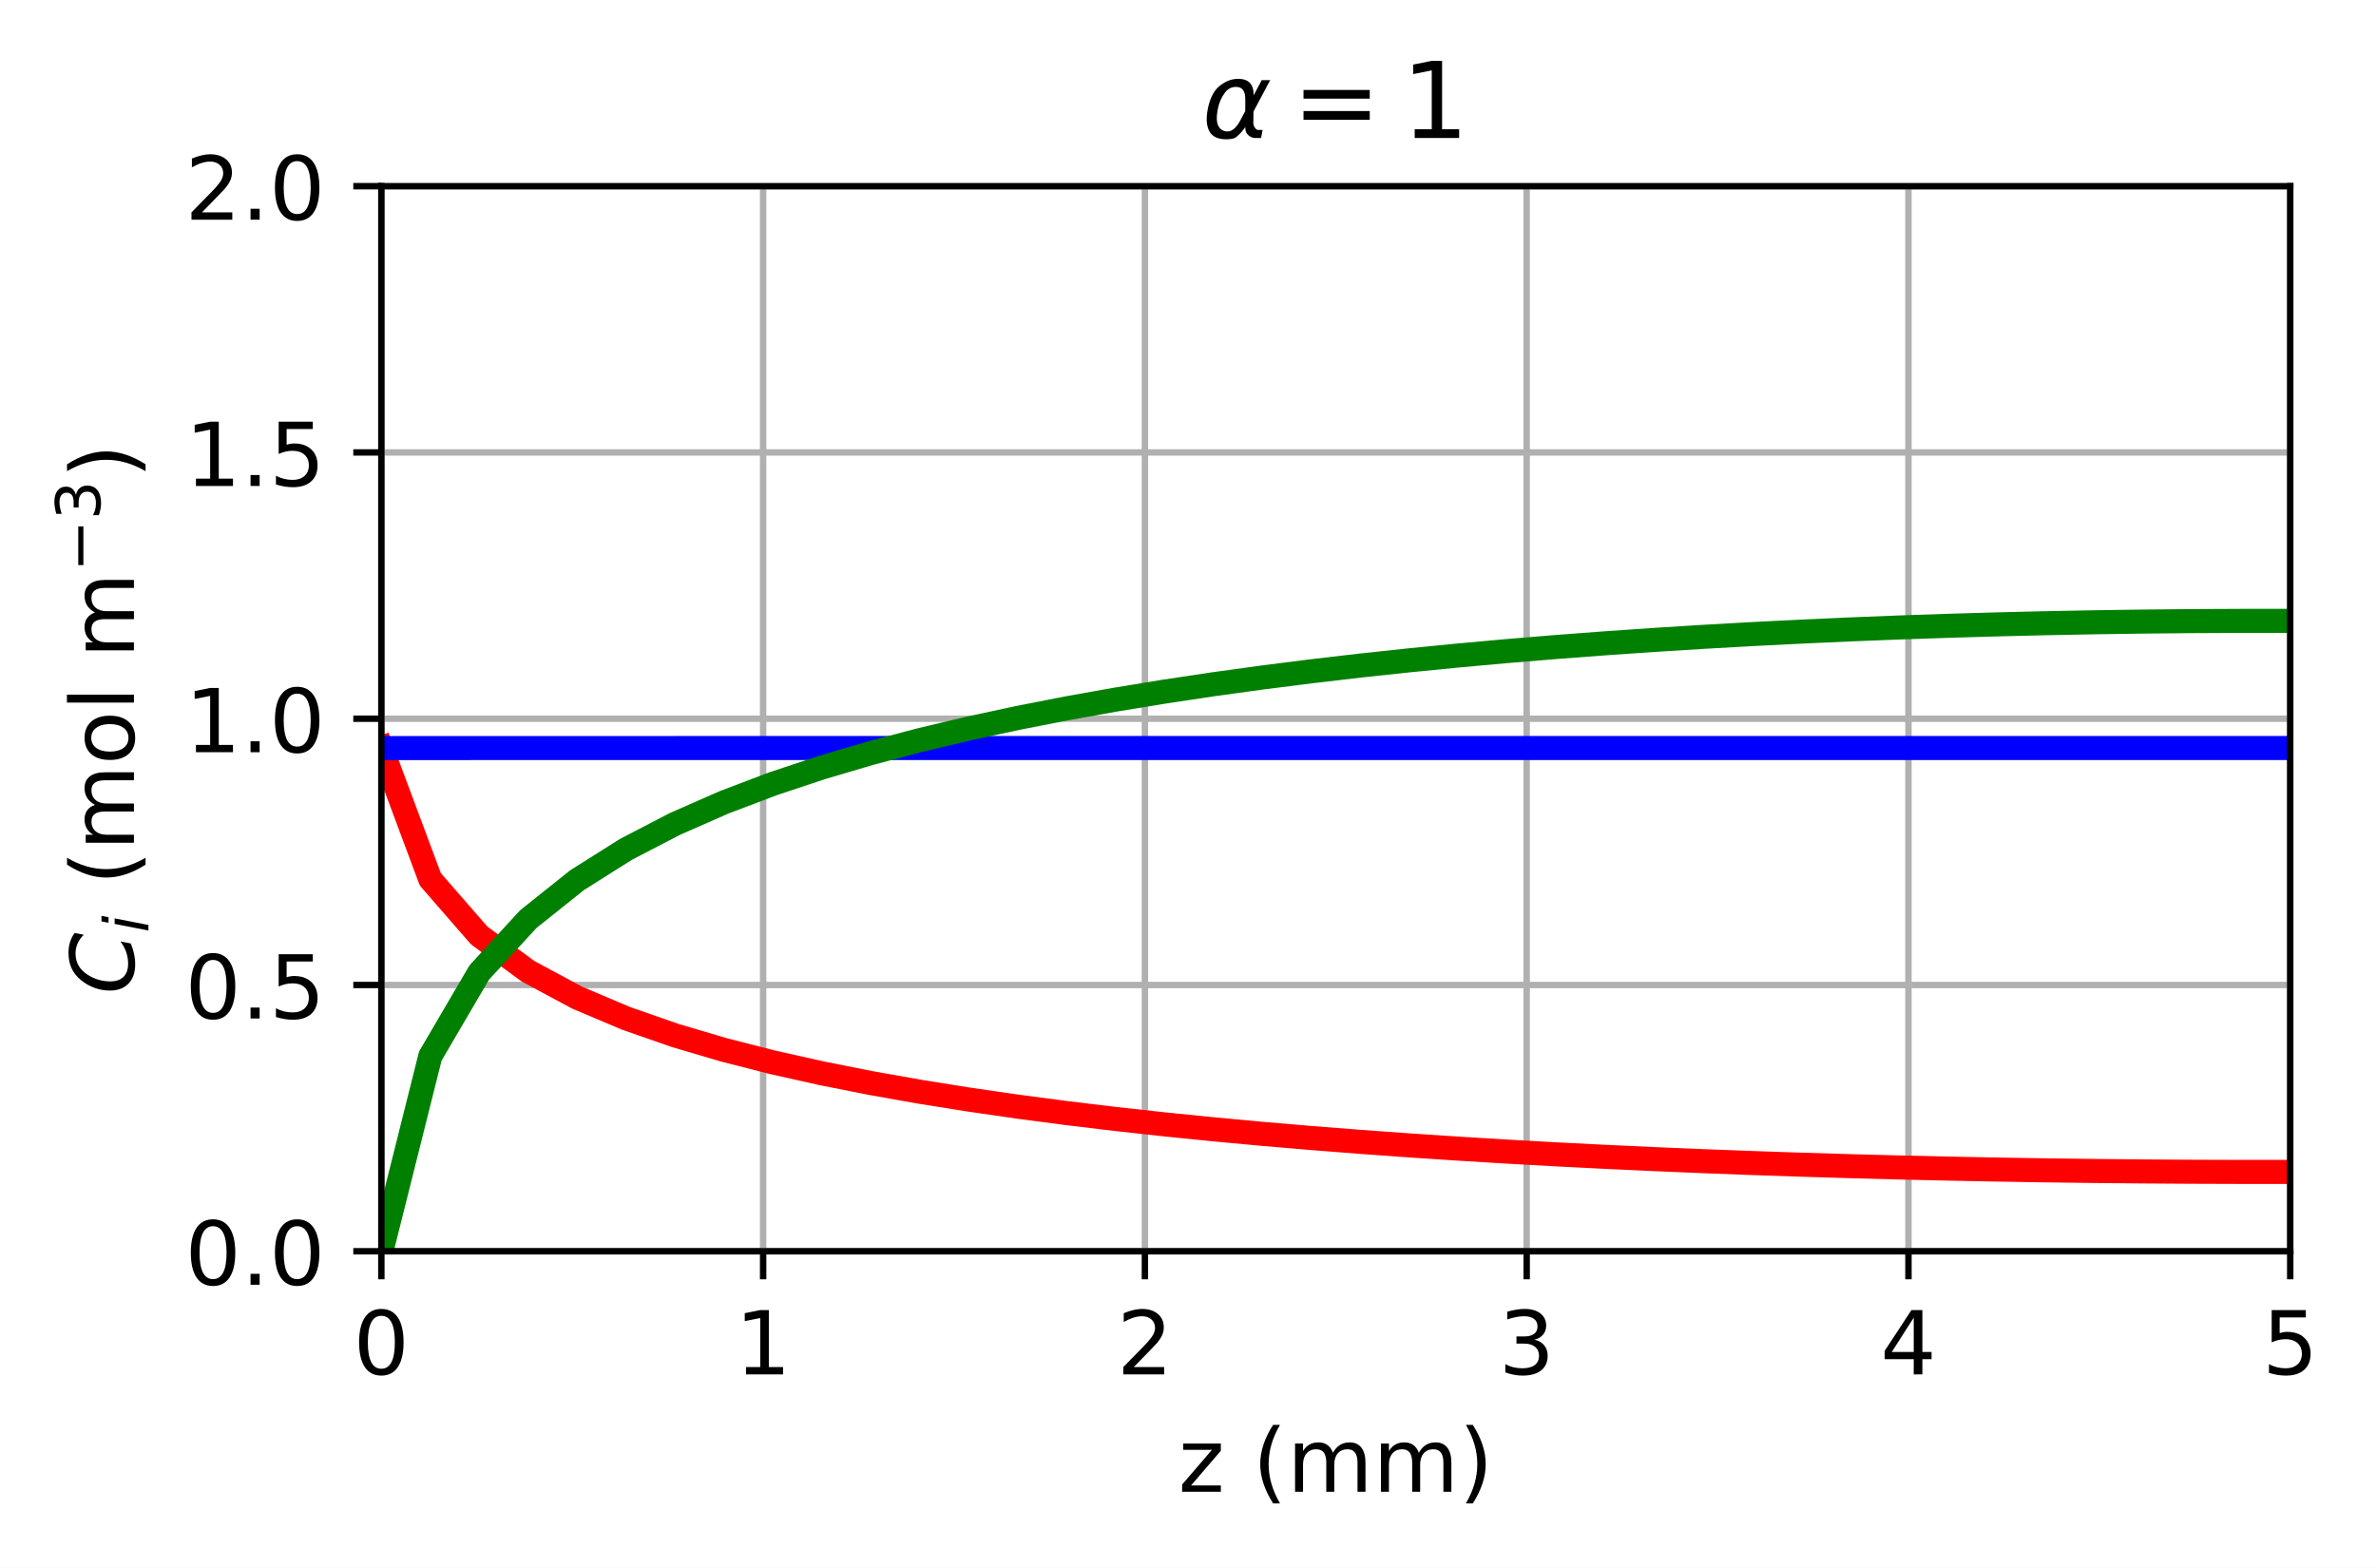
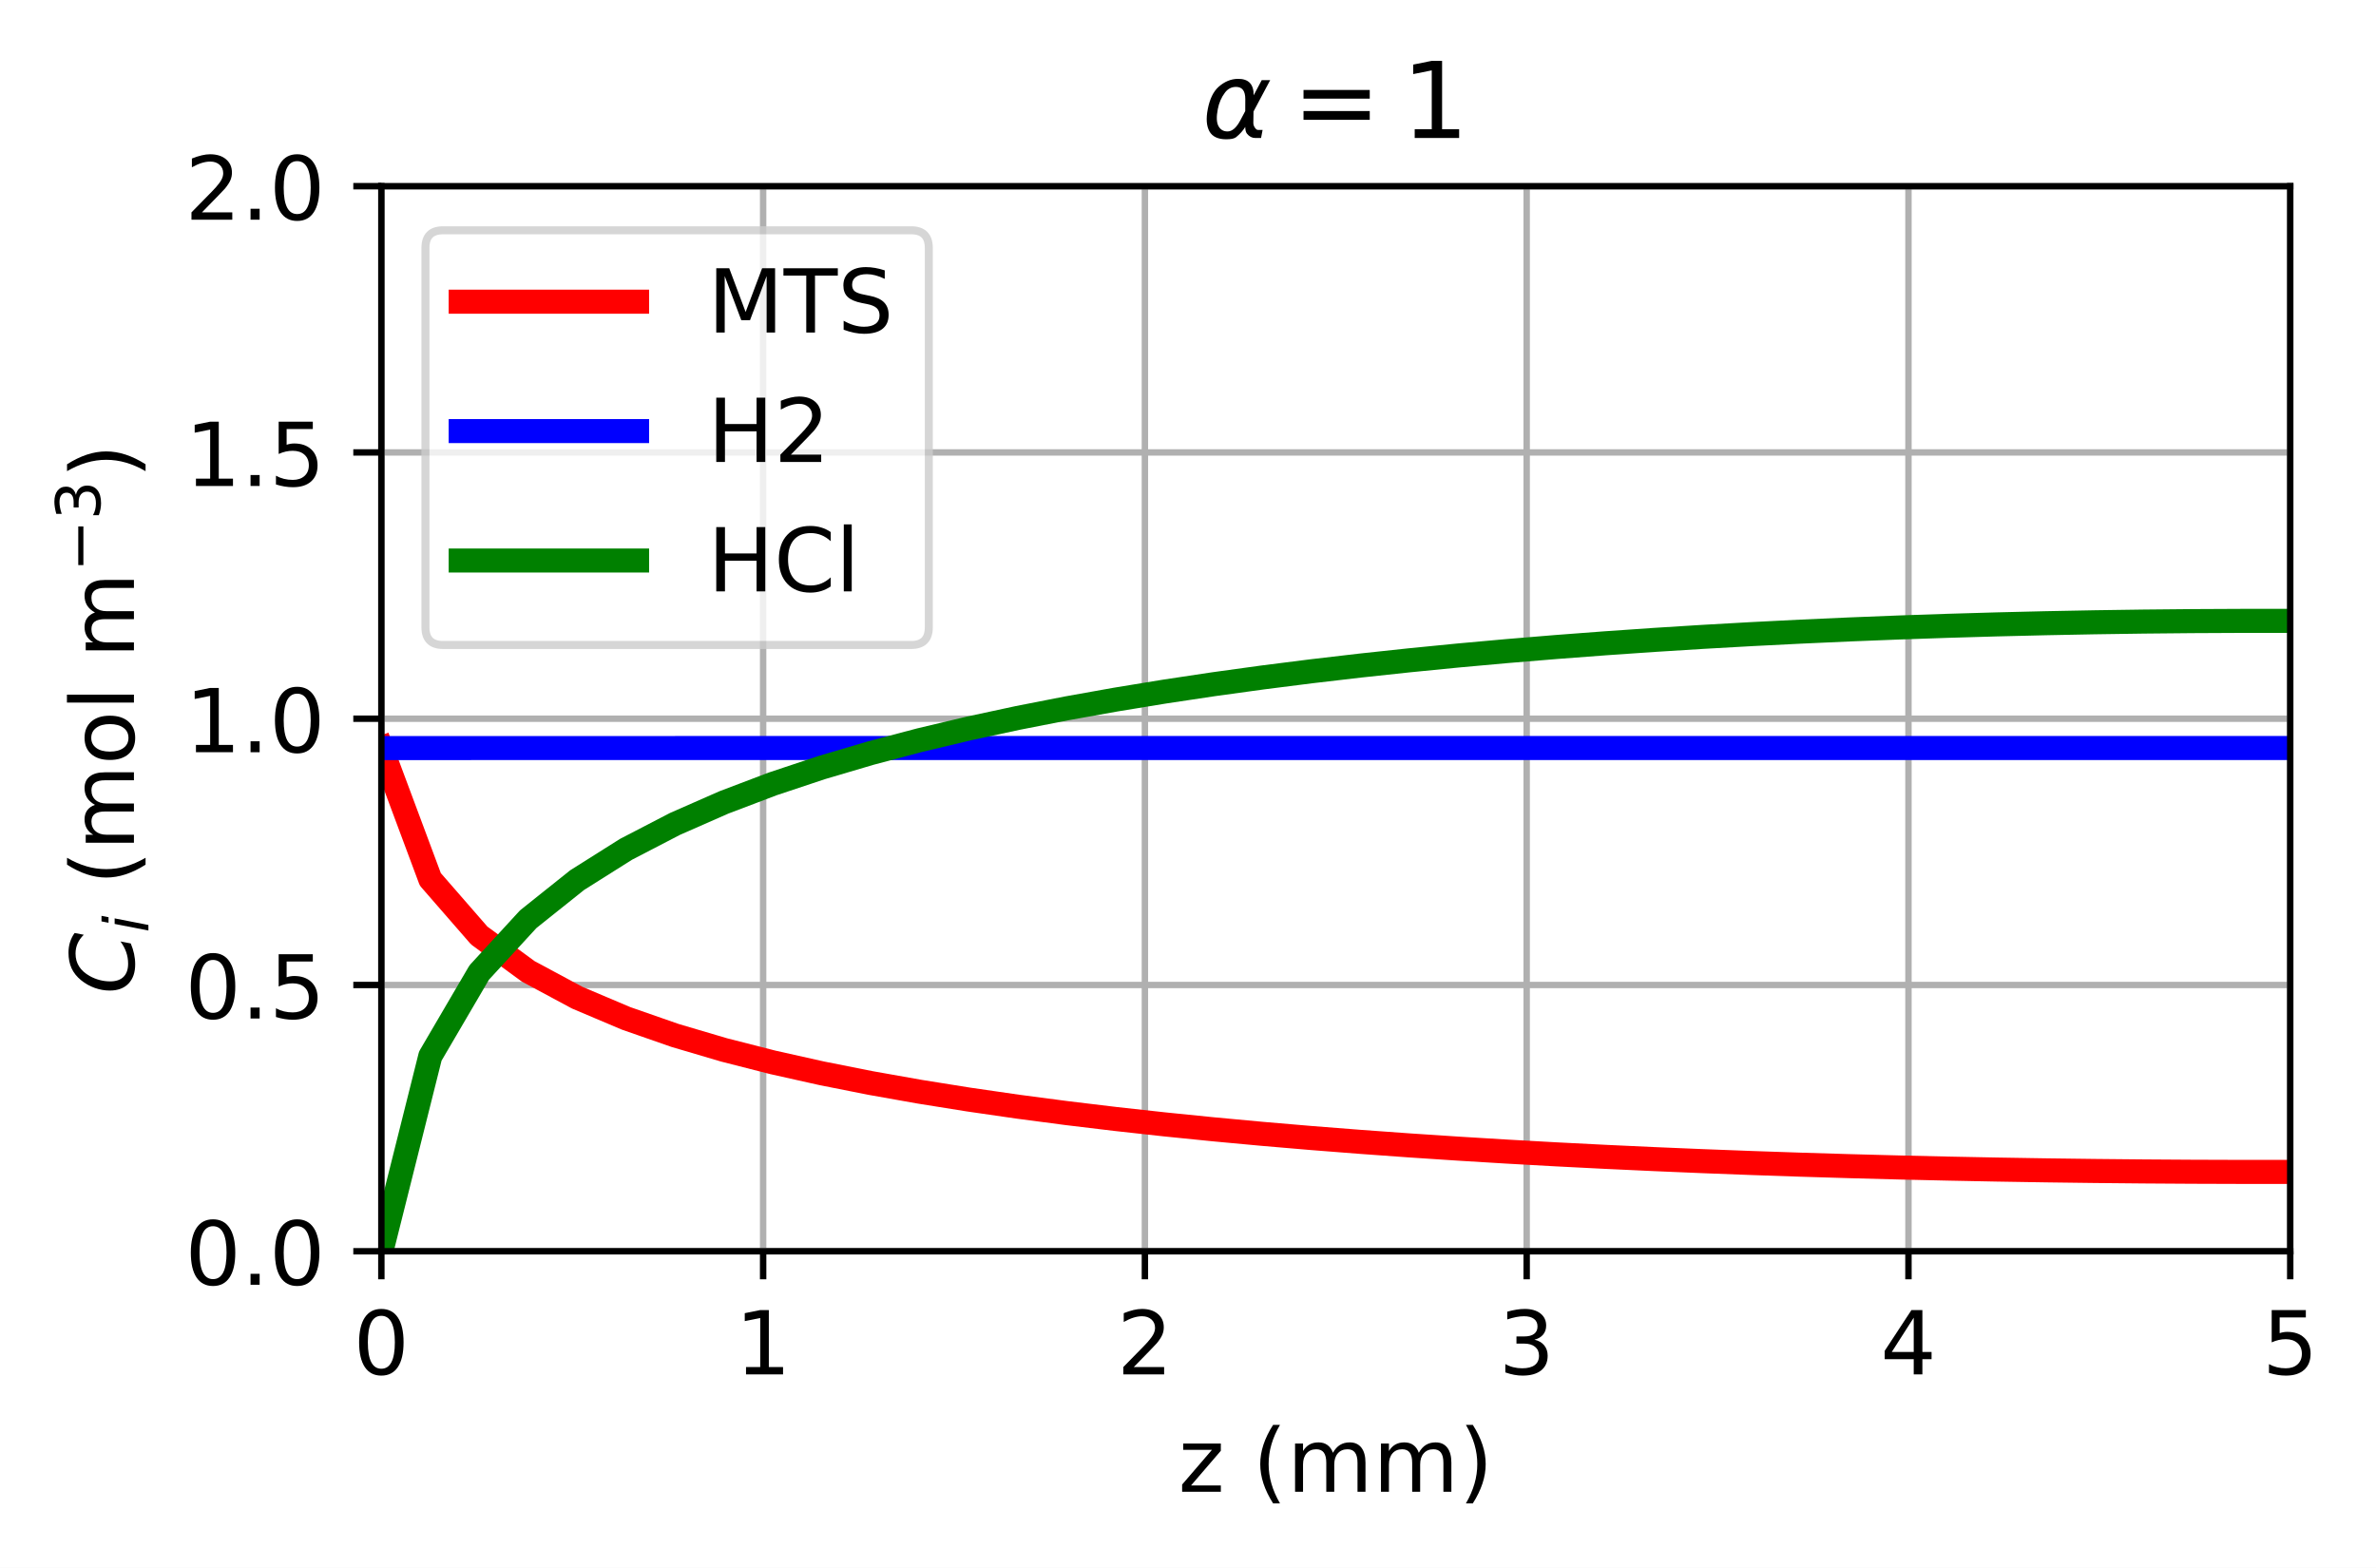
<svg xmlns="http://www.w3.org/2000/svg" xmlns:xlink="http://www.w3.org/1999/xlink" width="296.4pt" height="195.6pt" viewBox="0 0 296.4 195.6" version="1.1">
  <defs>
    <style type="text/css">*{stroke-linejoin: round; stroke-linecap: butt}</style>
  </defs>
  <g id="figure_1">
    <g id="patch_1">
      <path d="M 0 195.6  L 296.4 195.6  L 296.4 0  L 0 0  z " style="fill: #ffffff" />
    </g>
    <g id="axes_1">
      <g id="patch_2">
        <path d="M 47.573 156.108  L 285.7 156.108  L 285.7 23.23  L 47.573 23.23  z " style="fill: #ffffff" />
      </g>
      <g id="matplotlib.axis_1">
        <g id="xtick_1">
          <g id="line2d_1">
-             <path d="M 47.573 156.108  L 47.573 23.23  " clip-path="url(#p58f93572f7)" style="fill: none; stroke: #b0b0b0; stroke-width: 0.8; stroke-linecap: square" />
+             <path d="M 47.573 156.108  L 47.573 23.23  " clip-path="url(#pc011fcfd4c)" style="fill: none; stroke: #b0b0b0; stroke-width: 0.8; stroke-linecap: square" />
          </g>
          <g id="line2d_2">
            <defs>
-               <path id="mf562e7dbf1" d="M 0 0  L 0 3.5  " style="stroke: #000000; stroke-width: 0.8" />
-             </defs>
-             <g>
-               <use xlink:href="#mf562e7dbf1" x="47.573" y="156.108" style="stroke: #000000; stroke-width: 0.8" />
+               <path id="mecb68146bc" d="M 0 0  L 0 3.5  " style="stroke: #000000; stroke-width: 0.8" />
+             </defs>
+             <g>
+               <use xlink:href="#mecb68146bc" x="47.573" y="156.108" style="stroke: #000000; stroke-width: 0.8" />
            </g>
          </g>
          <g id="text_1">
            <g transform="translate(44.07406 171.4659) scale(0.11 -0.11)">
              <defs>
                <path id="DejaVuSans-30" d="M 2034 4250  Q 1547 4250 1301 3770  Q 1056 3291 1056 2328  Q 1056 1369 1301 889  Q 1547 409 2034 409  Q 2525 409 2770 889  Q 3016 1369 3016 2328  Q 3016 3291 2770 3770  Q 2525 4250 2034 4250  z M 2034 4750  Q 2819 4750 3233 4129  Q 3647 3509 3647 2328  Q 3647 1150 3233 529  Q 2819 -91 2034 -91  Q 1250 -91 836 529  Q 422 1150 422 2328  Q 422 3509 836 4129  Q 1250 4750 2034 4750  z " transform="scale(0.015625)" />
              </defs>
              <use xlink:href="#DejaVuSans-30" />
            </g>
          </g>
        </g>
        <g id="xtick_2">
          <g id="line2d_3">
-             <path d="M 95.199 156.108  L 95.199 23.23  " clip-path="url(#p58f93572f7)" style="fill: none; stroke: #b0b0b0; stroke-width: 0.8; stroke-linecap: square" />
+             <path d="M 95.199 156.108  L 95.199 23.23  " clip-path="url(#pc011fcfd4c)" style="fill: none; stroke: #b0b0b0; stroke-width: 0.8; stroke-linecap: square" />
          </g>
          <g id="line2d_4">
            <g>
-               <use xlink:href="#mf562e7dbf1" x="95.199" y="156.108" style="stroke: #000000; stroke-width: 0.8" />
+               <use xlink:href="#mecb68146bc" x="95.199" y="156.108" style="stroke: #000000; stroke-width: 0.8" />
            </g>
          </g>
          <g id="text_2">
            <g transform="translate(91.6994 171.4659) scale(0.11 -0.11)">
              <defs>
                <path id="DejaVuSans-31" d="M 794 531  L 1825 531  L 1825 4091  L 703 3866  L 703 4441  L 1819 4666  L 2450 4666  L 2450 531  L 3481 531  L 3481 0  L 794 0  L 794 531  z " transform="scale(0.015625)" />
              </defs>
              <use xlink:href="#DejaVuSans-31" />
            </g>
          </g>
        </g>
        <g id="xtick_3">
          <g id="line2d_5">
-             <path d="M 142.824 156.108  L 142.824 23.23  " clip-path="url(#p58f93572f7)" style="fill: none; stroke: #b0b0b0; stroke-width: 0.8; stroke-linecap: square" />
+             <path d="M 142.824 156.108  L 142.824 23.23  " clip-path="url(#pc011fcfd4c)" style="fill: none; stroke: #b0b0b0; stroke-width: 0.8; stroke-linecap: square" />
          </g>
          <g id="line2d_6">
            <g>
-               <use xlink:href="#mf562e7dbf1" x="142.824" y="156.108" style="stroke: #000000; stroke-width: 0.8" />
+               <use xlink:href="#mecb68146bc" x="142.824" y="156.108" style="stroke: #000000; stroke-width: 0.8" />
            </g>
          </g>
          <g id="text_3">
            <g transform="translate(139.3247 171.4659) scale(0.11 -0.11)">
              <defs>
                <path id="DejaVuSans-32" d="M 1228 531  L 3431 531  L 3431 0  L 469 0  L 469 531  Q 828 903 1448 1529  Q 2069 2156 2228 2338  Q 2531 2678 2651 2914  Q 2772 3150 2772 3378  Q 2772 3750 2511 3984  Q 2250 4219 1831 4219  Q 1534 4219 1204 4116  Q 875 4013 500 3803  L 500 4441  Q 881 4594 1212 4672  Q 1544 4750 1819 4750  Q 2544 4750 2975 4387  Q 3406 4025 3406 3419  Q 3406 3131 3298 2873  Q 3191 2616 2906 2266  Q 2828 2175 2409 1742  Q 1991 1309 1228 531  z " transform="scale(0.015625)" />
              </defs>
              <use xlink:href="#DejaVuSans-32" />
            </g>
          </g>
        </g>
        <g id="xtick_4">
          <g id="line2d_7">
-             <path d="M 190.449 156.108  L 190.449 23.23  " clip-path="url(#p58f93572f7)" style="fill: none; stroke: #b0b0b0; stroke-width: 0.8; stroke-linecap: square" />
+             <path d="M 190.449 156.108  L 190.449 23.23  " clip-path="url(#pc011fcfd4c)" style="fill: none; stroke: #b0b0b0; stroke-width: 0.8; stroke-linecap: square" />
          </g>
          <g id="line2d_8">
            <g>
-               <use xlink:href="#mf562e7dbf1" x="190.449" y="156.108" style="stroke: #000000; stroke-width: 0.8" />
+               <use xlink:href="#mecb68146bc" x="190.449" y="156.108" style="stroke: #000000; stroke-width: 0.8" />
            </g>
          </g>
          <g id="text_4">
            <g transform="translate(186.9501 171.4659) scale(0.11 -0.11)">
              <defs>
                <path id="DejaVuSans-33" d="M 2597 2516  Q 3050 2419 3304 2112  Q 3559 1806 3559 1356  Q 3559 666 3084 287  Q 2609 -91 1734 -91  Q 1441 -91 1130 -33  Q 819 25 488 141  L 488 750  Q 750 597 1062 519  Q 1375 441 1716 441  Q 2309 441 2620 675  Q 2931 909 2931 1356  Q 2931 1769 2642 2001  Q 2353 2234 1838 2234  L 1294 2234  L 1294 2753  L 1863 2753  Q 2328 2753 2575 2939  Q 2822 3125 2822 3475  Q 2822 3834 2567 4026  Q 2313 4219 1838 4219  Q 1578 4219 1281 4162  Q 984 4106 628 3988  L 628 4550  Q 988 4650 1302 4700  Q 1616 4750 1894 4750  Q 2613 4750 3031 4423  Q 3450 4097 3450 3541  Q 3450 3153 3228 2886  Q 3006 2619 2597 2516  z " transform="scale(0.015625)" />
              </defs>
              <use xlink:href="#DejaVuSans-33" />
            </g>
          </g>
        </g>
        <g id="xtick_5">
          <g id="line2d_9">
-             <path d="M 238.075 156.108  L 238.075 23.23  " clip-path="url(#p58f93572f7)" style="fill: none; stroke: #b0b0b0; stroke-width: 0.8; stroke-linecap: square" />
+             <path d="M 238.075 156.108  L 238.075 23.23  " clip-path="url(#pc011fcfd4c)" style="fill: none; stroke: #b0b0b0; stroke-width: 0.8; stroke-linecap: square" />
          </g>
          <g id="line2d_10">
            <g>
-               <use xlink:href="#mf562e7dbf1" x="238.075" y="156.108" style="stroke: #000000; stroke-width: 0.8" />
+               <use xlink:href="#mecb68146bc" x="238.075" y="156.108" style="stroke: #000000; stroke-width: 0.8" />
            </g>
          </g>
          <g id="text_5">
            <g transform="translate(234.5754 171.4659) scale(0.11 -0.11)">
              <defs>
                <path id="DejaVuSans-34" d="M 2419 4116  L 825 1625  L 2419 1625  L 2419 4116  z M 2253 4666  L 3047 4666  L 3047 1625  L 3713 1625  L 3713 1100  L 3047 1100  L 3047 0  L 2419 0  L 2419 1100  L 313 1100  L 313 1709  L 2253 4666  z " transform="scale(0.015625)" />
              </defs>
              <use xlink:href="#DejaVuSans-34" />
            </g>
          </g>
        </g>
        <g id="xtick_6">
          <g id="line2d_11">
-             <path d="M 285.7 156.108  L 285.7 23.23  " clip-path="url(#p58f93572f7)" style="fill: none; stroke: #b0b0b0; stroke-width: 0.8; stroke-linecap: square" />
+             <path d="M 285.7 156.108  L 285.7 23.23  " clip-path="url(#pc011fcfd4c)" style="fill: none; stroke: #b0b0b0; stroke-width: 0.8; stroke-linecap: square" />
          </g>
          <g id="line2d_12">
            <g>
-               <use xlink:href="#mf562e7dbf1" x="285.7" y="156.108" style="stroke: #000000; stroke-width: 0.8" />
+               <use xlink:href="#mecb68146bc" x="285.7" y="156.108" style="stroke: #000000; stroke-width: 0.8" />
            </g>
          </g>
          <g id="text_6">
            <g transform="translate(282.2008 171.4659) scale(0.11 -0.11)">
              <defs>
                <path id="DejaVuSans-35" d="M 691 4666  L 3169 4666  L 3169 4134  L 1269 4134  L 1269 2991  Q 1406 3038 1543 3061  Q 1681 3084 1819 3084  Q 2600 3084 3056 2656  Q 3513 2228 3513 1497  Q 3513 744 3044 326  Q 2575 -91 1722 -91  Q 1428 -91 1123 -41  Q 819 9 494 109  L 494 744  Q 775 591 1075 516  Q 1375 441 1709 441  Q 2250 441 2565 725  Q 2881 1009 2881 1497  Q 2881 1984 2565 2268  Q 2250 2553 1709 2553  Q 1456 2553 1204 2497  Q 953 2441 691 2322  L 691 4666  z " transform="scale(0.015625)" />
              </defs>
              <use xlink:href="#DejaVuSans-35" />
            </g>
          </g>
        </g>
        <g id="text_7">
          <g transform="translate(146.9958 186.1119) scale(0.11 -0.11)">
            <defs>
              <path id="DejaVuSans-7a" d="M 353 3500  L 3084 3500  L 3084 2975  L 922 459  L 3084 459  L 3084 0  L 275 0  L 275 525  L 2438 3041  L 353 3041  L 353 3500  z " transform="scale(0.015625)" />
              <path id="DejaVuSans-20" transform="scale(0.015625)" />
              <path id="DejaVuSans-28" d="M 1984 4856  Q 1566 4138 1362 3434  Q 1159 2731 1159 2009  Q 1159 1288 1364 580  Q 1569 -128 1984 -844  L 1484 -844  Q 1016 -109 783 600  Q 550 1309 550 2009  Q 550 2706 781 3412  Q 1013 4119 1484 4856  L 1984 4856  z " transform="scale(0.015625)" />
              <path id="DejaVuSans-6d" d="M 3328 2828  Q 3544 3216 3844 3400  Q 4144 3584 4550 3584  Q 5097 3584 5394 3201  Q 5691 2819 5691 2113  L 5691 0  L 5113 0  L 5113 2094  Q 5113 2597 4934 2840  Q 4756 3084 4391 3084  Q 3944 3084 3684 2787  Q 3425 2491 3425 1978  L 3425 0  L 2847 0  L 2847 2094  Q 2847 2600 2669 2842  Q 2491 3084 2119 3084  Q 1678 3084 1418 2786  Q 1159 2488 1159 1978  L 1159 0  L 581 0  L 581 3500  L 1159 3500  L 1159 2956  Q 1356 3278 1631 3431  Q 1906 3584 2284 3584  Q 2666 3584 2933 3390  Q 3200 3197 3328 2828  z " transform="scale(0.015625)" />
              <path id="DejaVuSans-29" d="M 513 4856  L 1013 4856  Q 1481 4119 1714 3412  Q 1947 2706 1947 2009  Q 1947 1309 1714 600  Q 1481 -109 1013 -844  L 513 -844  Q 928 -128 1133 580  Q 1338 1288 1338 2009  Q 1338 2731 1133 3434  Q 928 4138 513 4856  z " transform="scale(0.015625)" />
            </defs>
            <use xlink:href="#DejaVuSans-7a" />
            <use xlink:href="#DejaVuSans-20" x="52.49" />
            <use xlink:href="#DejaVuSans-28" x="84.277" />
            <use xlink:href="#DejaVuSans-6d" x="123.291" />
            <use xlink:href="#DejaVuSans-6d" x="220.703" />
            <use xlink:href="#DejaVuSans-29" x="318.115" />
          </g>
        </g>
      </g>
      <g id="matplotlib.axis_2">
        <g id="ytick_1">
          <g id="line2d_13">
-             <path d="M 47.573 156.108  L 285.7 156.108  " clip-path="url(#p58f93572f7)" style="fill: none; stroke: #b0b0b0; stroke-width: 0.8; stroke-linecap: square" />
+             <path d="M 47.573 156.108  L 285.7 156.108  " clip-path="url(#pc011fcfd4c)" style="fill: none; stroke: #b0b0b0; stroke-width: 0.8; stroke-linecap: square" />
          </g>
          <g id="line2d_14">
            <defs>
-               <path id="m81844138ff" d="M 0 0  L -3.5 0  " style="stroke: #000000; stroke-width: 0.8" />
-             </defs>
-             <g>
-               <use xlink:href="#m81844138ff" x="47.573" y="156.108" style="stroke: #000000; stroke-width: 0.8" />
+               <path id="m5625f2cbcd" d="M 0 0  L -3.5 0  " style="stroke: #000000; stroke-width: 0.8" />
+             </defs>
+             <g>
+               <use xlink:href="#m5625f2cbcd" x="47.573" y="156.108" style="stroke: #000000; stroke-width: 0.8" />
            </g>
          </g>
          <g id="text_8">
            <g transform="translate(23.08 160.2868) scale(0.11 -0.11)">
              <defs>
                <path id="DejaVuSans-2e" d="M 684 794  L 1344 794  L 1344 0  L 684 0  L 684 794  z " transform="scale(0.015625)" />
              </defs>
              <use xlink:href="#DejaVuSans-30" />
              <use xlink:href="#DejaVuSans-2e" x="63.623" />
              <use xlink:href="#DejaVuSans-30" x="95.41" />
            </g>
          </g>
        </g>
        <g id="ytick_2">
          <g id="line2d_15">
-             <path d="M 47.573 122.888  L 285.7 122.888  " clip-path="url(#p58f93572f7)" style="fill: none; stroke: #b0b0b0; stroke-width: 0.8; stroke-linecap: square" />
+             <path d="M 47.573 122.888  L 285.7 122.888  " clip-path="url(#pc011fcfd4c)" style="fill: none; stroke: #b0b0b0; stroke-width: 0.8; stroke-linecap: square" />
          </g>
          <g id="line2d_16">
            <g>
-               <use xlink:href="#m81844138ff" x="47.573" y="122.888" style="stroke: #000000; stroke-width: 0.8" />
+               <use xlink:href="#m5625f2cbcd" x="47.573" y="122.888" style="stroke: #000000; stroke-width: 0.8" />
            </g>
          </g>
          <g id="text_9">
            <g transform="translate(23.08 127.0674) scale(0.11 -0.11)">
              <use xlink:href="#DejaVuSans-30" />
              <use xlink:href="#DejaVuSans-2e" x="63.623" />
              <use xlink:href="#DejaVuSans-35" x="95.41" />
            </g>
          </g>
        </g>
        <g id="ytick_3">
          <g id="line2d_17">
-             <path d="M 47.573 89.669  L 285.7 89.669  " clip-path="url(#p58f93572f7)" style="fill: none; stroke: #b0b0b0; stroke-width: 0.8; stroke-linecap: square" />
+             <path d="M 47.573 89.669  L 285.7 89.669  " clip-path="url(#pc011fcfd4c)" style="fill: none; stroke: #b0b0b0; stroke-width: 0.8; stroke-linecap: square" />
          </g>
          <g id="line2d_18">
            <g>
-               <use xlink:href="#m81844138ff" x="47.573" y="89.669" style="stroke: #000000; stroke-width: 0.8" />
+               <use xlink:href="#m5625f2cbcd" x="47.573" y="89.669" style="stroke: #000000; stroke-width: 0.8" />
            </g>
          </g>
          <g id="text_10">
            <g transform="translate(23.08 93.84793) scale(0.11 -0.11)">
              <use xlink:href="#DejaVuSans-31" />
              <use xlink:href="#DejaVuSans-2e" x="63.623" />
              <use xlink:href="#DejaVuSans-30" x="95.41" />
            </g>
          </g>
        </g>
        <g id="ytick_4">
          <g id="line2d_19">
-             <path d="M 47.573 56.449  L 285.7 56.449  " clip-path="url(#p58f93572f7)" style="fill: none; stroke: #b0b0b0; stroke-width: 0.8; stroke-linecap: square" />
+             <path d="M 47.573 56.449  L 285.7 56.449  " clip-path="url(#pc011fcfd4c)" style="fill: none; stroke: #b0b0b0; stroke-width: 0.8; stroke-linecap: square" />
          </g>
          <g id="line2d_20">
            <g>
-               <use xlink:href="#m81844138ff" x="47.573" y="56.449" style="stroke: #000000; stroke-width: 0.8" />
+               <use xlink:href="#m5625f2cbcd" x="47.573" y="56.449" style="stroke: #000000; stroke-width: 0.8" />
            </g>
          </g>
          <g id="text_11">
            <g transform="translate(23.08 60.6285) scale(0.11 -0.11)">
              <use xlink:href="#DejaVuSans-31" />
              <use xlink:href="#DejaVuSans-2e" x="63.623" />
              <use xlink:href="#DejaVuSans-35" x="95.41" />
            </g>
          </g>
        </g>
        <g id="ytick_5">
          <g id="line2d_21">
-             <path d="M 47.573 23.23  L 285.7 23.23  " clip-path="url(#p58f93572f7)" style="fill: none; stroke: #b0b0b0; stroke-width: 0.8; stroke-linecap: square" />
+             <path d="M 47.573 23.23  L 285.7 23.23  " clip-path="url(#pc011fcfd4c)" style="fill: none; stroke: #b0b0b0; stroke-width: 0.8; stroke-linecap: square" />
          </g>
          <g id="line2d_22">
            <g>
-               <use xlink:href="#m81844138ff" x="47.573" y="23.23" style="stroke: #000000; stroke-width: 0.8" />
+               <use xlink:href="#m5625f2cbcd" x="47.573" y="23.23" style="stroke: #000000; stroke-width: 0.8" />
            </g>
          </g>
          <g id="text_12">
            <g transform="translate(23.08 27.40908) scale(0.11 -0.11)">
              <use xlink:href="#DejaVuSans-32" />
              <use xlink:href="#DejaVuSans-2e" x="63.623" />
              <use xlink:href="#DejaVuSans-30" x="95.41" />
            </g>
          </g>
        </g>
        <g id="text_13">
          <g transform="translate(16.79234 124.0438) rotate(-90) scale(0.11 -0.11)">
            <defs>
              <path id="DejaVuSans-Oblique-43" d="M 4447 4306  L 4319 3641  Q 4019 3944 3683 4091  Q 3347 4238 2956 4238  Q 2422 4238 2017 3981  Q 1613 3725 1319 3200  Q 1131 2863 1032 2486  Q 934 2109 934 1728  Q 934 1091 1264 756  Q 1594 422 2222 422  Q 2656 422 3056 561  Q 3456 700 3834 978  L 3688 231  Q 3316 72 2936 -9  Q 2556 -91 2175 -91  Q 1278 -91 773 396  Q 269 884 269 1753  Q 269 2309 461 2846  Q 653 3384 1013 3828  Q 1394 4300 1883 4525  Q 2372 4750 3022 4750  Q 3422 4750 3780 4639  Q 4138 4528 4447 4306  z " transform="scale(0.015625)" />
              <path id="DejaVuSans-Oblique-69" d="M 1172 4863  L 1747 4863  L 1606 4134  L 1031 4134  L 1172 4863  z M 909 3500  L 1484 3500  L 800 0  L 225 0  L 909 3500  z " transform="scale(0.015625)" />
              <path id="DejaVuSans-6f" d="M 1959 3097  Q 1497 3097 1228 2736  Q 959 2375 959 1747  Q 959 1119 1226 758  Q 1494 397 1959 397  Q 2419 397 2687 759  Q 2956 1122 2956 1747  Q 2956 2369 2687 2733  Q 2419 3097 1959 3097  z M 1959 3584  Q 2709 3584 3137 3096  Q 3566 2609 3566 1747  Q 3566 888 3137 398  Q 2709 -91 1959 -91  Q 1206 -91 779 398  Q 353 888 353 1747  Q 353 2609 779 3096  Q 1206 3584 1959 3584  z " transform="scale(0.015625)" />
              <path id="DejaVuSans-6c" d="M 603 4863  L 1178 4863  L 1178 0  L 603 0  L 603 4863  z " transform="scale(0.015625)" />
              <path id="DejaVuSans-2212" d="M 678 2272  L 4684 2272  L 4684 1741  L 678 1741  L 678 2272  z " transform="scale(0.015625)" />
            </defs>
            <use xlink:href="#DejaVuSans-Oblique-43" transform="translate(0 0.765625)" />
            <use xlink:href="#DejaVuSans-Oblique-69" transform="translate(69.82422 -15.64062) scale(0.7)" />
            <use xlink:href="#DejaVuSans-20" transform="translate(92.00684 0.765625)" />
            <use xlink:href="#DejaVuSans-28" transform="translate(123.7939 0.765625)" />
            <use xlink:href="#DejaVuSans-6d" transform="translate(162.8076 0.765625)" />
            <use xlink:href="#DejaVuSans-6f" transform="translate(260.2197 0.765625)" />
            <use xlink:href="#DejaVuSans-6c" transform="translate(321.4014 0.765625)" />
            <use xlink:href="#DejaVuSans-20" transform="translate(349.1846 0.765625)" />
            <use xlink:href="#DejaVuSans-6d" transform="translate(380.9717 0.765625)" />
            <use xlink:href="#DejaVuSans-2212" transform="translate(479.3408 39.04688) scale(0.7)" />
            <use xlink:href="#DejaVuSans-33" transform="translate(537.9932 39.04688) scale(0.7)" />
            <use xlink:href="#DejaVuSans-29" transform="translate(585.2637 0.765625)" />
          </g>
        </g>
      </g>
      <g id="line2d_23">
-         <path d="M 47.573 93.333  L 53.679 109.705  L 59.785 116.718  L 65.891 121.186  L 71.997 124.466  L 78.103 127.052  L 84.208 129.181  L 90.314 130.985  L 96.42 132.543  L 102.526 133.909  L 108.632 135.121  L 114.737 136.204  L 120.843 137.181  L 126.949 138.065  L 133.055 138.87  L 139.161 139.604  L 145.266 140.276  L 151.372 140.893  L 157.478 141.459  L 163.584 141.98  L 169.69 142.458  L 175.796 142.899  L 181.901 143.303  L 188.007 143.675  L 194.113 144.015  L 200.219 144.326  L 206.325 144.609  L 212.43 144.866  L 218.536 145.098  L 224.642 145.306  L 230.748 145.49  L 236.854 145.653  L 242.959 145.793  L 249.065 145.913  L 255.171 146.012  L 261.277 146.09  L 267.383 146.149  L 273.489 146.188  L 279.594 146.208  L 285.7 146.208  " clip-path="url(#p58f93572f7)" style="fill: none; stroke: #ff0000; stroke-width: 3; stroke-linecap: square" />
+         <path d="M 47.573 93.333  L 53.679 109.705  L 59.785 116.718  L 65.891 121.186  L 71.997 124.466  L 78.103 127.052  L 84.208 129.181  L 90.314 130.985  L 96.42 132.543  L 102.526 133.909  L 108.632 135.121  L 114.737 136.204  L 120.843 137.181  L 126.949 138.065  L 133.055 138.87  L 139.161 139.604  L 145.266 140.276  L 151.372 140.893  L 157.478 141.459  L 163.584 141.98  L 169.69 142.458  L 175.796 142.899  L 181.901 143.303  L 188.007 143.675  L 194.113 144.015  L 200.219 144.326  L 206.325 144.609  L 212.43 144.866  L 218.536 145.098  L 224.642 145.306  L 230.748 145.49  L 236.854 145.653  L 242.959 145.793  L 249.065 145.913  L 255.171 146.012  L 261.277 146.09  L 267.383 146.149  L 273.489 146.188  L 279.594 146.208  L 285.7 146.208  " clip-path="url(#pc011fcfd4c)" style="fill: none; stroke: #ff0000; stroke-width: 3; stroke-linecap: square" />
      </g>
      <g id="line2d_24">
-         <path d="M 47.573 93.333  L 53.679 93.329  L 59.785 93.328  L 65.891 93.327  L 71.997 93.326  L 78.103 93.325  L 84.208 93.325  L 90.314 93.324  L 96.42 93.324  L 102.526 93.324  L 108.632 93.324  L 114.737 93.323  L 120.843 93.323  L 126.949 93.323  L 133.055 93.323  L 139.161 93.323  L 145.266 93.323  L 151.372 93.323  L 157.478 93.322  L 163.584 93.322  L 169.69 93.322  L 175.796 93.322  L 181.901 93.322  L 188.007 93.322  L 194.113 93.322  L 200.219 93.322  L 206.325 93.322  L 212.43 93.322  L 218.536 93.322  L 224.642 93.322  L 230.748 93.322  L 236.854 93.322  L 242.959 93.322  L 249.065 93.322  L 255.171 93.322  L 261.277 93.322  L 267.383 93.322  L 273.489 93.322  L 279.594 93.322  L 285.7 93.322  " clip-path="url(#p58f93572f7)" style="fill: none; stroke: #0000ff; stroke-width: 3; stroke-linecap: square" />
+         <path d="M 47.573 93.333  L 53.679 93.329  L 59.785 93.328  L 65.891 93.327  L 71.997 93.326  L 78.103 93.325  L 84.208 93.325  L 90.314 93.324  L 96.42 93.324  L 102.526 93.324  L 108.632 93.324  L 114.737 93.323  L 120.843 93.323  L 126.949 93.323  L 133.055 93.323  L 139.161 93.323  L 145.266 93.323  L 151.372 93.323  L 157.478 93.322  L 163.584 93.322  L 169.69 93.322  L 175.796 93.322  L 181.901 93.322  L 188.007 93.322  L 194.113 93.322  L 200.219 93.322  L 206.325 93.322  L 212.43 93.322  L 218.536 93.322  L 224.642 93.322  L 230.748 93.322  L 236.854 93.322  L 242.959 93.322  L 249.065 93.322  L 255.171 93.322  L 261.277 93.322  L 267.383 93.322  L 273.489 93.322  L 279.594 93.322  L 285.7 93.322  " clip-path="url(#pc011fcfd4c)" style="fill: none; stroke: #0000ff; stroke-width: 3; stroke-linecap: square" />
      </g>
      <g id="line2d_25">
-         <path d="M 47.573 156.108  L 53.679 131.758  L 59.785 121.328  L 65.891 114.683  L 71.997 109.804  L 78.103 105.956  L 84.208 102.789  L 90.314 100.106  L 96.42 97.788  L 102.526 95.756  L 108.632 93.953  L 114.737 92.341  L 120.843 90.888  L 126.949 89.573  L 133.055 88.376  L 139.161 87.284  L 145.266 86.284  L 151.372 85.366  L 157.478 84.524  L 163.584 83.75  L 169.69 83.037  L 175.796 82.382  L 181.901 81.78  L 188.007 81.228  L 194.113 80.722  L 200.219 80.26  L 206.325 79.838  L 212.43 79.456  L 218.536 79.111  L 224.642 78.803  L 230.748 78.528  L 236.854 78.287  L 242.959 78.078  L 249.065 77.9  L 255.171 77.753  L 261.277 77.636  L 267.383 77.548  L 273.489 77.49  L 279.594 77.461  L 285.7 77.461  " clip-path="url(#p58f93572f7)" style="fill: none; stroke: #008000; stroke-width: 3; stroke-linecap: square" />
+         <path d="M 47.573 156.108  L 53.679 131.758  L 59.785 121.328  L 65.891 114.683  L 71.997 109.804  L 78.103 105.956  L 84.208 102.789  L 90.314 100.106  L 96.42 97.788  L 102.526 95.756  L 108.632 93.953  L 114.737 92.341  L 120.843 90.888  L 126.949 89.573  L 133.055 88.376  L 139.161 87.284  L 145.266 86.284  L 151.372 85.366  L 157.478 84.524  L 163.584 83.75  L 169.69 83.037  L 175.796 82.382  L 181.901 81.78  L 188.007 81.228  L 194.113 80.722  L 200.219 80.26  L 206.325 79.838  L 212.43 79.456  L 218.536 79.111  L 224.642 78.803  L 230.748 78.528  L 236.854 78.287  L 242.959 78.078  L 249.065 77.9  L 255.171 77.753  L 261.277 77.636  L 267.383 77.548  L 273.489 77.49  L 279.594 77.461  L 285.7 77.461  " clip-path="url(#pc011fcfd4c)" style="fill: none; stroke: #008000; stroke-width: 3; stroke-linecap: square" />
      </g>
      <g id="patch_3">
        <path d="M 47.573 156.108  L 47.573 23.23  " style="fill: none; stroke: #000000; stroke-width: 0.8; stroke-linejoin: miter; stroke-linecap: square" />
      </g>
      <g id="patch_4">
        <path d="M 285.7 156.108  L 285.7 23.23  " style="fill: none; stroke: #000000; stroke-width: 0.8; stroke-linejoin: miter; stroke-linecap: square" />
      </g>
      <g id="patch_5">
        <path d="M 47.573 156.108  L 285.7 156.108  " style="fill: none; stroke: #000000; stroke-width: 0.8; stroke-linejoin: miter; stroke-linecap: square" />
      </g>
      <g id="patch_6">
        <path d="M 47.573 23.23  L 285.7 23.23  " style="fill: none; stroke: #000000; stroke-width: 0.8; stroke-linejoin: miter; stroke-linecap: square" />
      </g>
      <g id="text_14">
        <g transform="translate(149.9388 17.22994) scale(0.132 -0.132)">
          <defs>
            <path id="DejaVuSans-Oblique-3b1" d="M 2619 1628  L 2622 2350  Q 2625 3088 2069 3091  Q 1653 3094 1394 2747  Q 1069 2319 959 1747  Q 825 1059 994 731  Q 1169 397 1547 397  Q 1966 397 2319 1063  L 2619 1628  z M 2166 3578  Q 3141 3594 3128 2584  Q 3128 2584 3616 3500  L 4128 3500  L 3119 1603  L 3109 919  Q 3109 766 3194 638  Q 3291 488 3391 488  L 3669 488  L 3575 0  L 3228 0  Q 2934 0 2722 263  Q 2622 394 2619 669  Q 2416 334 2066 50  Q 1900 -81 1453 -78  Q 722 -72 456 397  Q 184 884 353 1747  Q 534 2675 1009 3097  Q 1544 3569 2166 3578  z " transform="scale(0.015625)" />
            <path id="DejaVuSans-3d" d="M 678 2906  L 4684 2906  L 4684 2381  L 678 2381  L 678 2906  z M 678 1631  L 4684 1631  L 4684 1100  L 678 1100  L 678 1631  z " transform="scale(0.015625)" />
          </defs>
          <use xlink:href="#DejaVuSans-Oblique-3b1" transform="translate(0 0.09375)" />
          <use xlink:href="#DejaVuSans-3d" transform="translate(85.40039 0.09375)" />
          <use xlink:href="#DejaVuSans-31" transform="translate(188.6719 0.09375)" />
        </g>
      </g>
+       <g id="legend_1">
+         <g id="patch_7">
+           <path d="M 55.273 80.468  L 113.666 80.468  Q 115.866 80.468 115.866 78.268  L 115.866 30.93  Q 115.866 28.73 113.666 28.73  L 55.273 28.73  Q 53.073 28.73 53.073 30.93  L 53.073 78.268  Q 53.073 80.468 55.273 80.468  z " style="fill: #ffffff; opacity: 0.8; stroke: #cccccc; stroke-linejoin: miter" />
+         </g>
+         <g id="line2d_26">
+           <path d="M 57.473 37.638  L 68.473 37.638  L 79.473 37.638  " style="fill: none; stroke: #ff0000; stroke-width: 3; stroke-linecap: square" />
+         </g>
+         <g id="text_15">
+           <g transform="translate(88.27344 41.48822) scale(0.11 -0.11)">
+             <defs>
+               <path id="DejaVuSans-4d" d="M 628 4666  L 1569 4666  L 2759 1491  L 3956 4666  L 4897 4666  L 4897 0  L 4281 0  L 4281 4097  L 3078 897  L 2444 897  L 1241 4097  L 1241 0  L 628 0  L 628 4666  z " transform="scale(0.015625)" />
+               <path id="DejaVuSans-54" d="M -19 4666  L 3928 4666  L 3928 4134  L 2272 4134  L 2272 0  L 1638 0  L 1638 4134  L -19 4134  L -19 4666  z " transform="scale(0.015625)" />
+               <path id="DejaVuSans-53" d="M 3425 4513  L 3425 3897  Q 3066 4069 2747 4153  Q 2428 4238 2131 4238  Q 1616 4238 1336 4038  Q 1056 3838 1056 3469  Q 1056 3159 1242 3001  Q 1428 2844 1947 2747  L 2328 2669  Q 3034 2534 3370 2195  Q 3706 1856 3706 1288  Q 3706 609 3251 259  Q 2797 -91 1919 -91  Q 1588 -91 1214 -16  Q 841 59 441 206  L 441 856  Q 825 641 1194 531  Q 1563 422 1919 422  Q 2459 422 2753 634  Q 3047 847 3047 1241  Q 3047 1584 2836 1778  Q 2625 1972 2144 2069  L 1759 2144  Q 1053 2284 737 2584  Q 422 2884 422 3419  Q 422 4038 858 4394  Q 1294 4750 2059 4750  Q 2388 4750 2728 4690  Q 3069 4631 3425 4513  z " transform="scale(0.015625)" />
+             </defs>
+             <use xlink:href="#DejaVuSans-4d" />
+             <use xlink:href="#DejaVuSans-54" x="86.279" />
+             <use xlink:href="#DejaVuSans-53" x="147.363" />
+           </g>
+         </g>
+         <g id="line2d_27">
+           <path d="M 57.473 53.784  L 68.473 53.784  L 79.473 53.784  " style="fill: none; stroke: #0000ff; stroke-width: 3; stroke-linecap: square" />
+         </g>
+         <g id="text_16">
+           <g transform="translate(88.27344 57.63416) scale(0.11 -0.11)">
+             <defs>
+               <path id="DejaVuSans-48" d="M 628 4666  L 1259 4666  L 1259 2753  L 3553 2753  L 3553 4666  L 4184 4666  L 4184 0  L 3553 0  L 3553 2222  L 1259 2222  L 1259 0  L 628 0  L 628 4666  z " transform="scale(0.015625)" />
+             </defs>
+             <use xlink:href="#DejaVuSans-48" />
+             <use xlink:href="#DejaVuSans-32" x="75.195" />
+           </g>
+         </g>
+         <g id="line2d_28">
+           <path d="M 57.473 69.93  L 68.473 69.93  L 79.473 69.93  " style="fill: none; stroke: #008000; stroke-width: 3; stroke-linecap: square" />
+         </g>
+         <g id="text_17">
+           <g transform="translate(88.27344 73.78009) scale(0.11 -0.11)">
+             <defs>
+               <path id="DejaVuSans-43" d="M 4122 4306  L 4122 3641  Q 3803 3938 3442 4084  Q 3081 4231 2675 4231  Q 1875 4231 1450 3742  Q 1025 3253 1025 2328  Q 1025 1406 1450 917  Q 1875 428 2675 428  Q 3081 428 3442 575  Q 3803 722 4122 1019  L 4122 359  Q 3791 134 3420 21  Q 3050 -91 2638 -91  Q 1578 -91 968 557  Q 359 1206 359 2328  Q 359 3453 968 4101  Q 1578 4750 2638 4750  Q 3056 4750 3426 4639  Q 3797 4528 4122 4306  z " transform="scale(0.015625)" />
+             </defs>
+             <use xlink:href="#DejaVuSans-48" />
+             <use xlink:href="#DejaVuSans-43" x="75.195" />
+             <use xlink:href="#DejaVuSans-6c" x="145.02" />
+           </g>
+         </g>
+       </g>
    </g>
  </g>
  <defs>
-     <clipPath id="p58f93572f7">
+     <clipPath id="pc011fcfd4c">
      <rect x="47.573" y="23.23" width="238.127" height="132.878" />
    </clipPath>
  </defs>
</svg>
